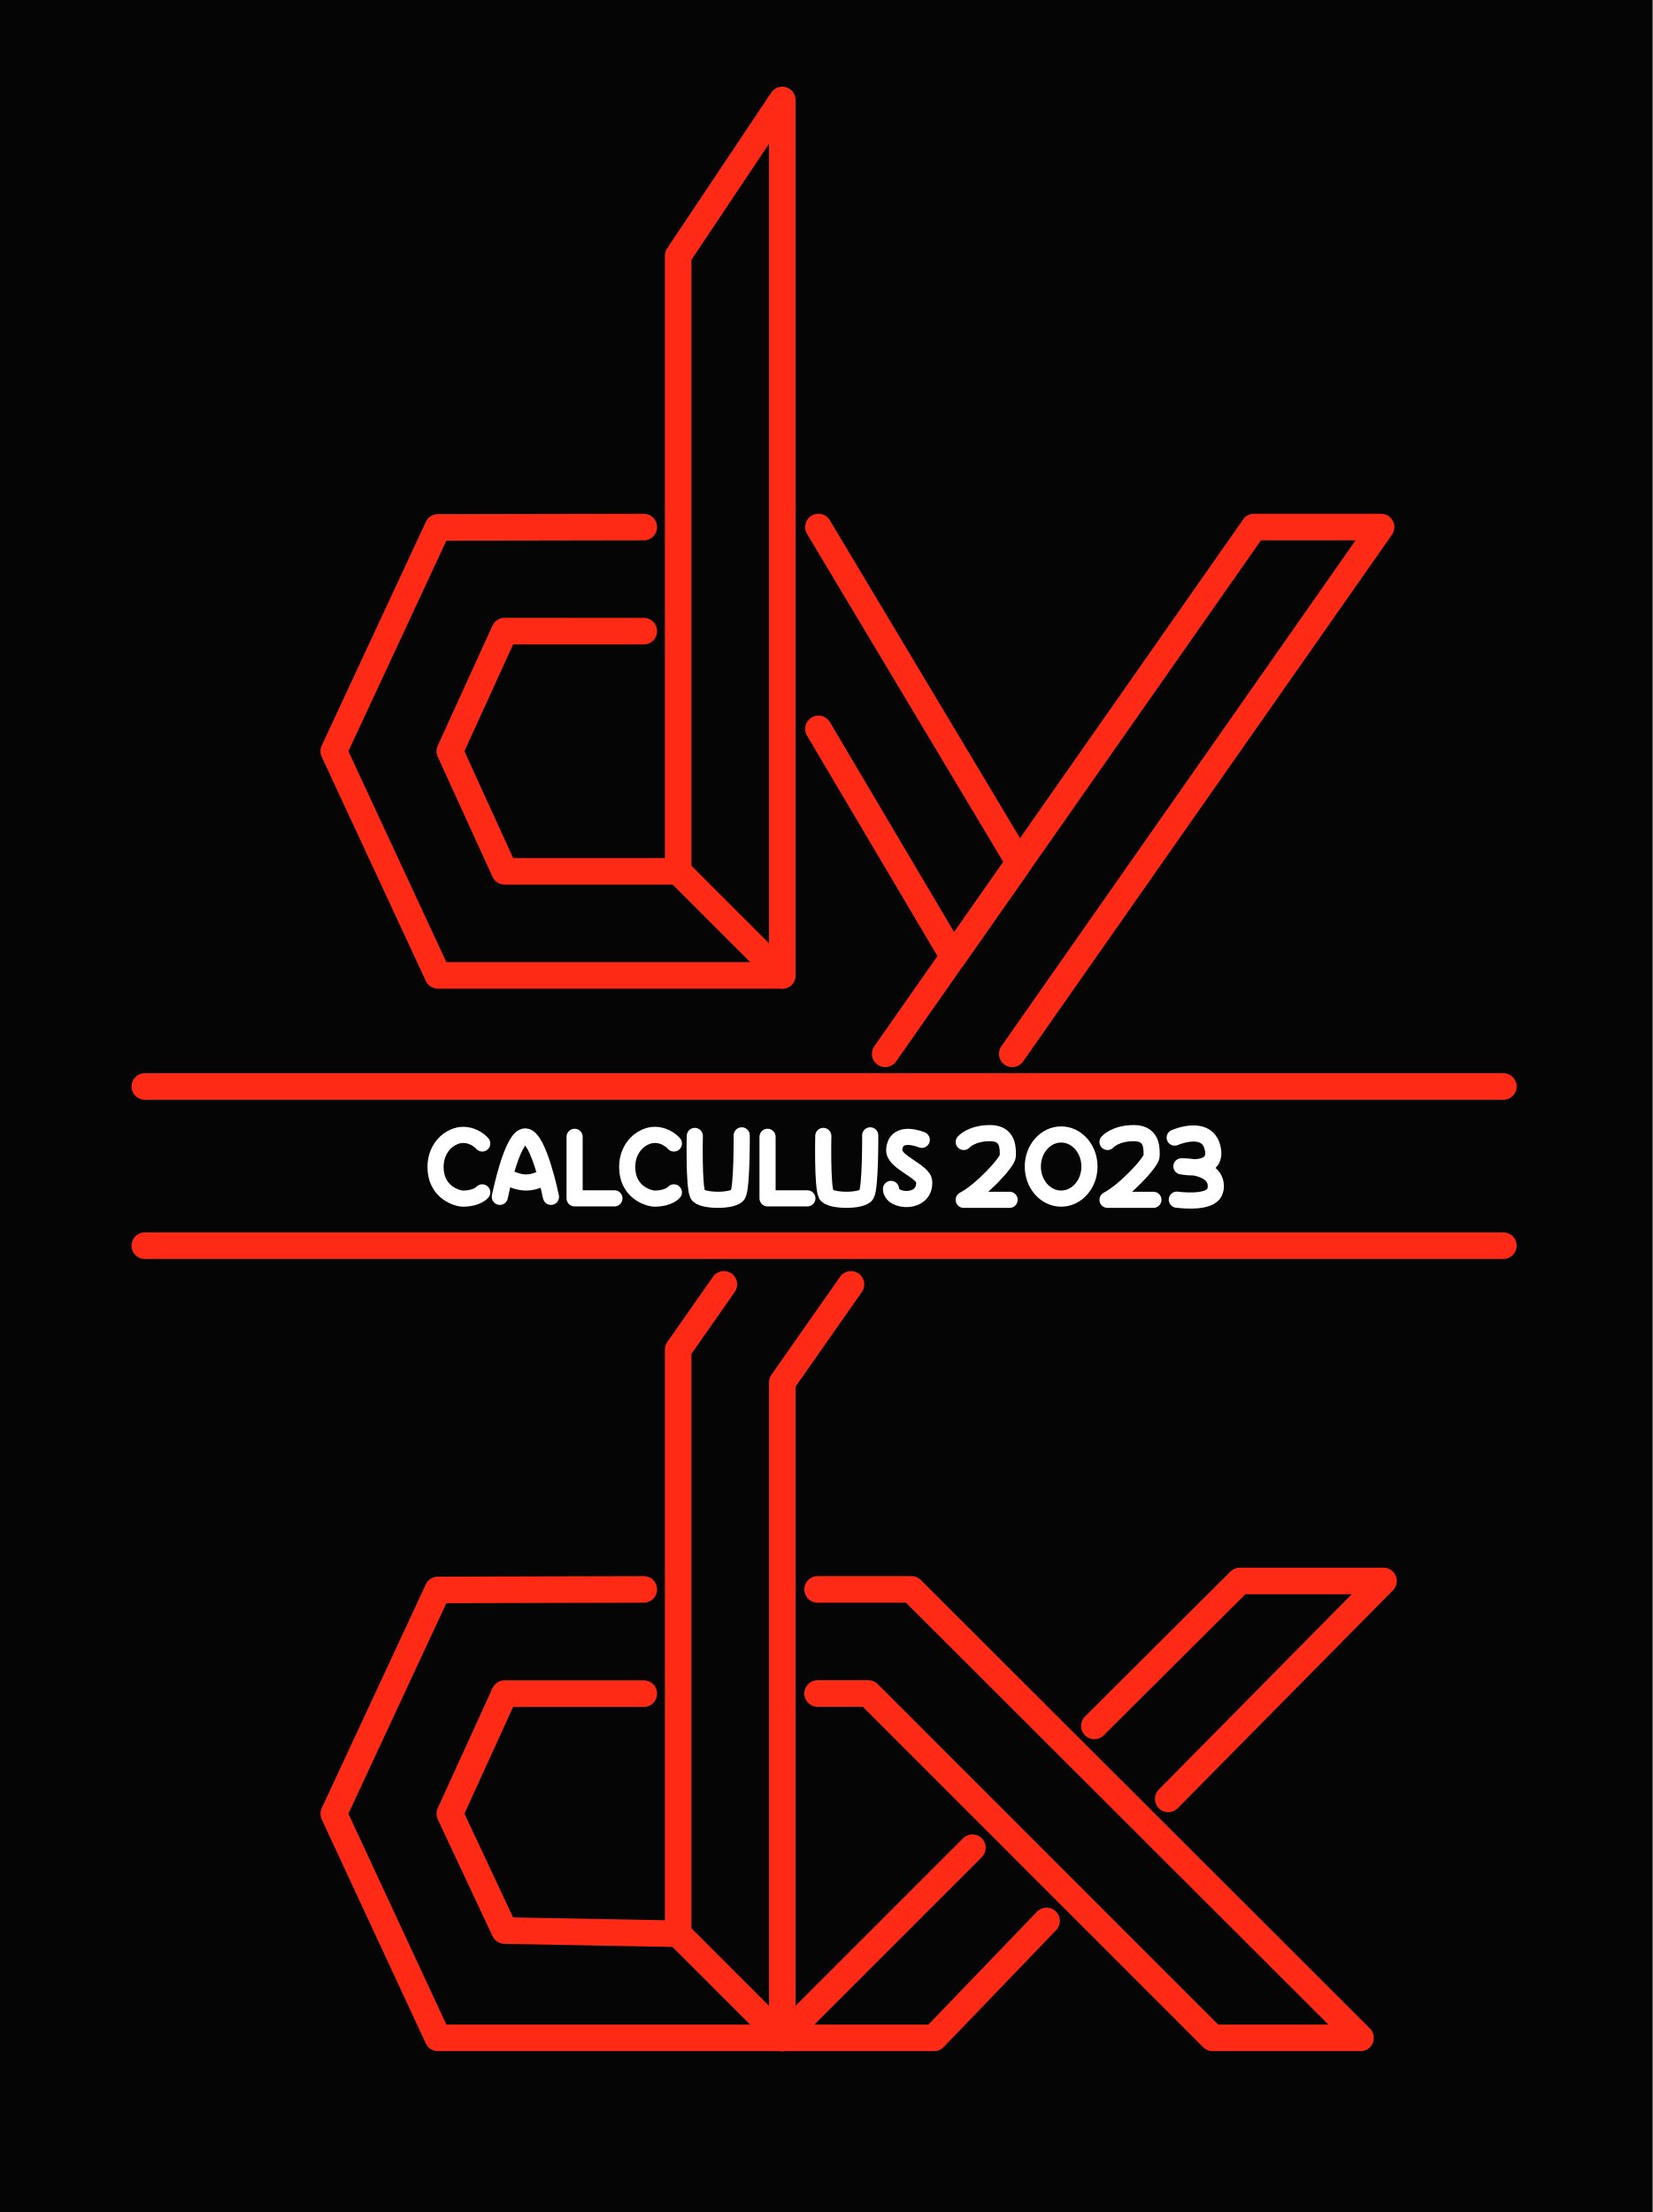
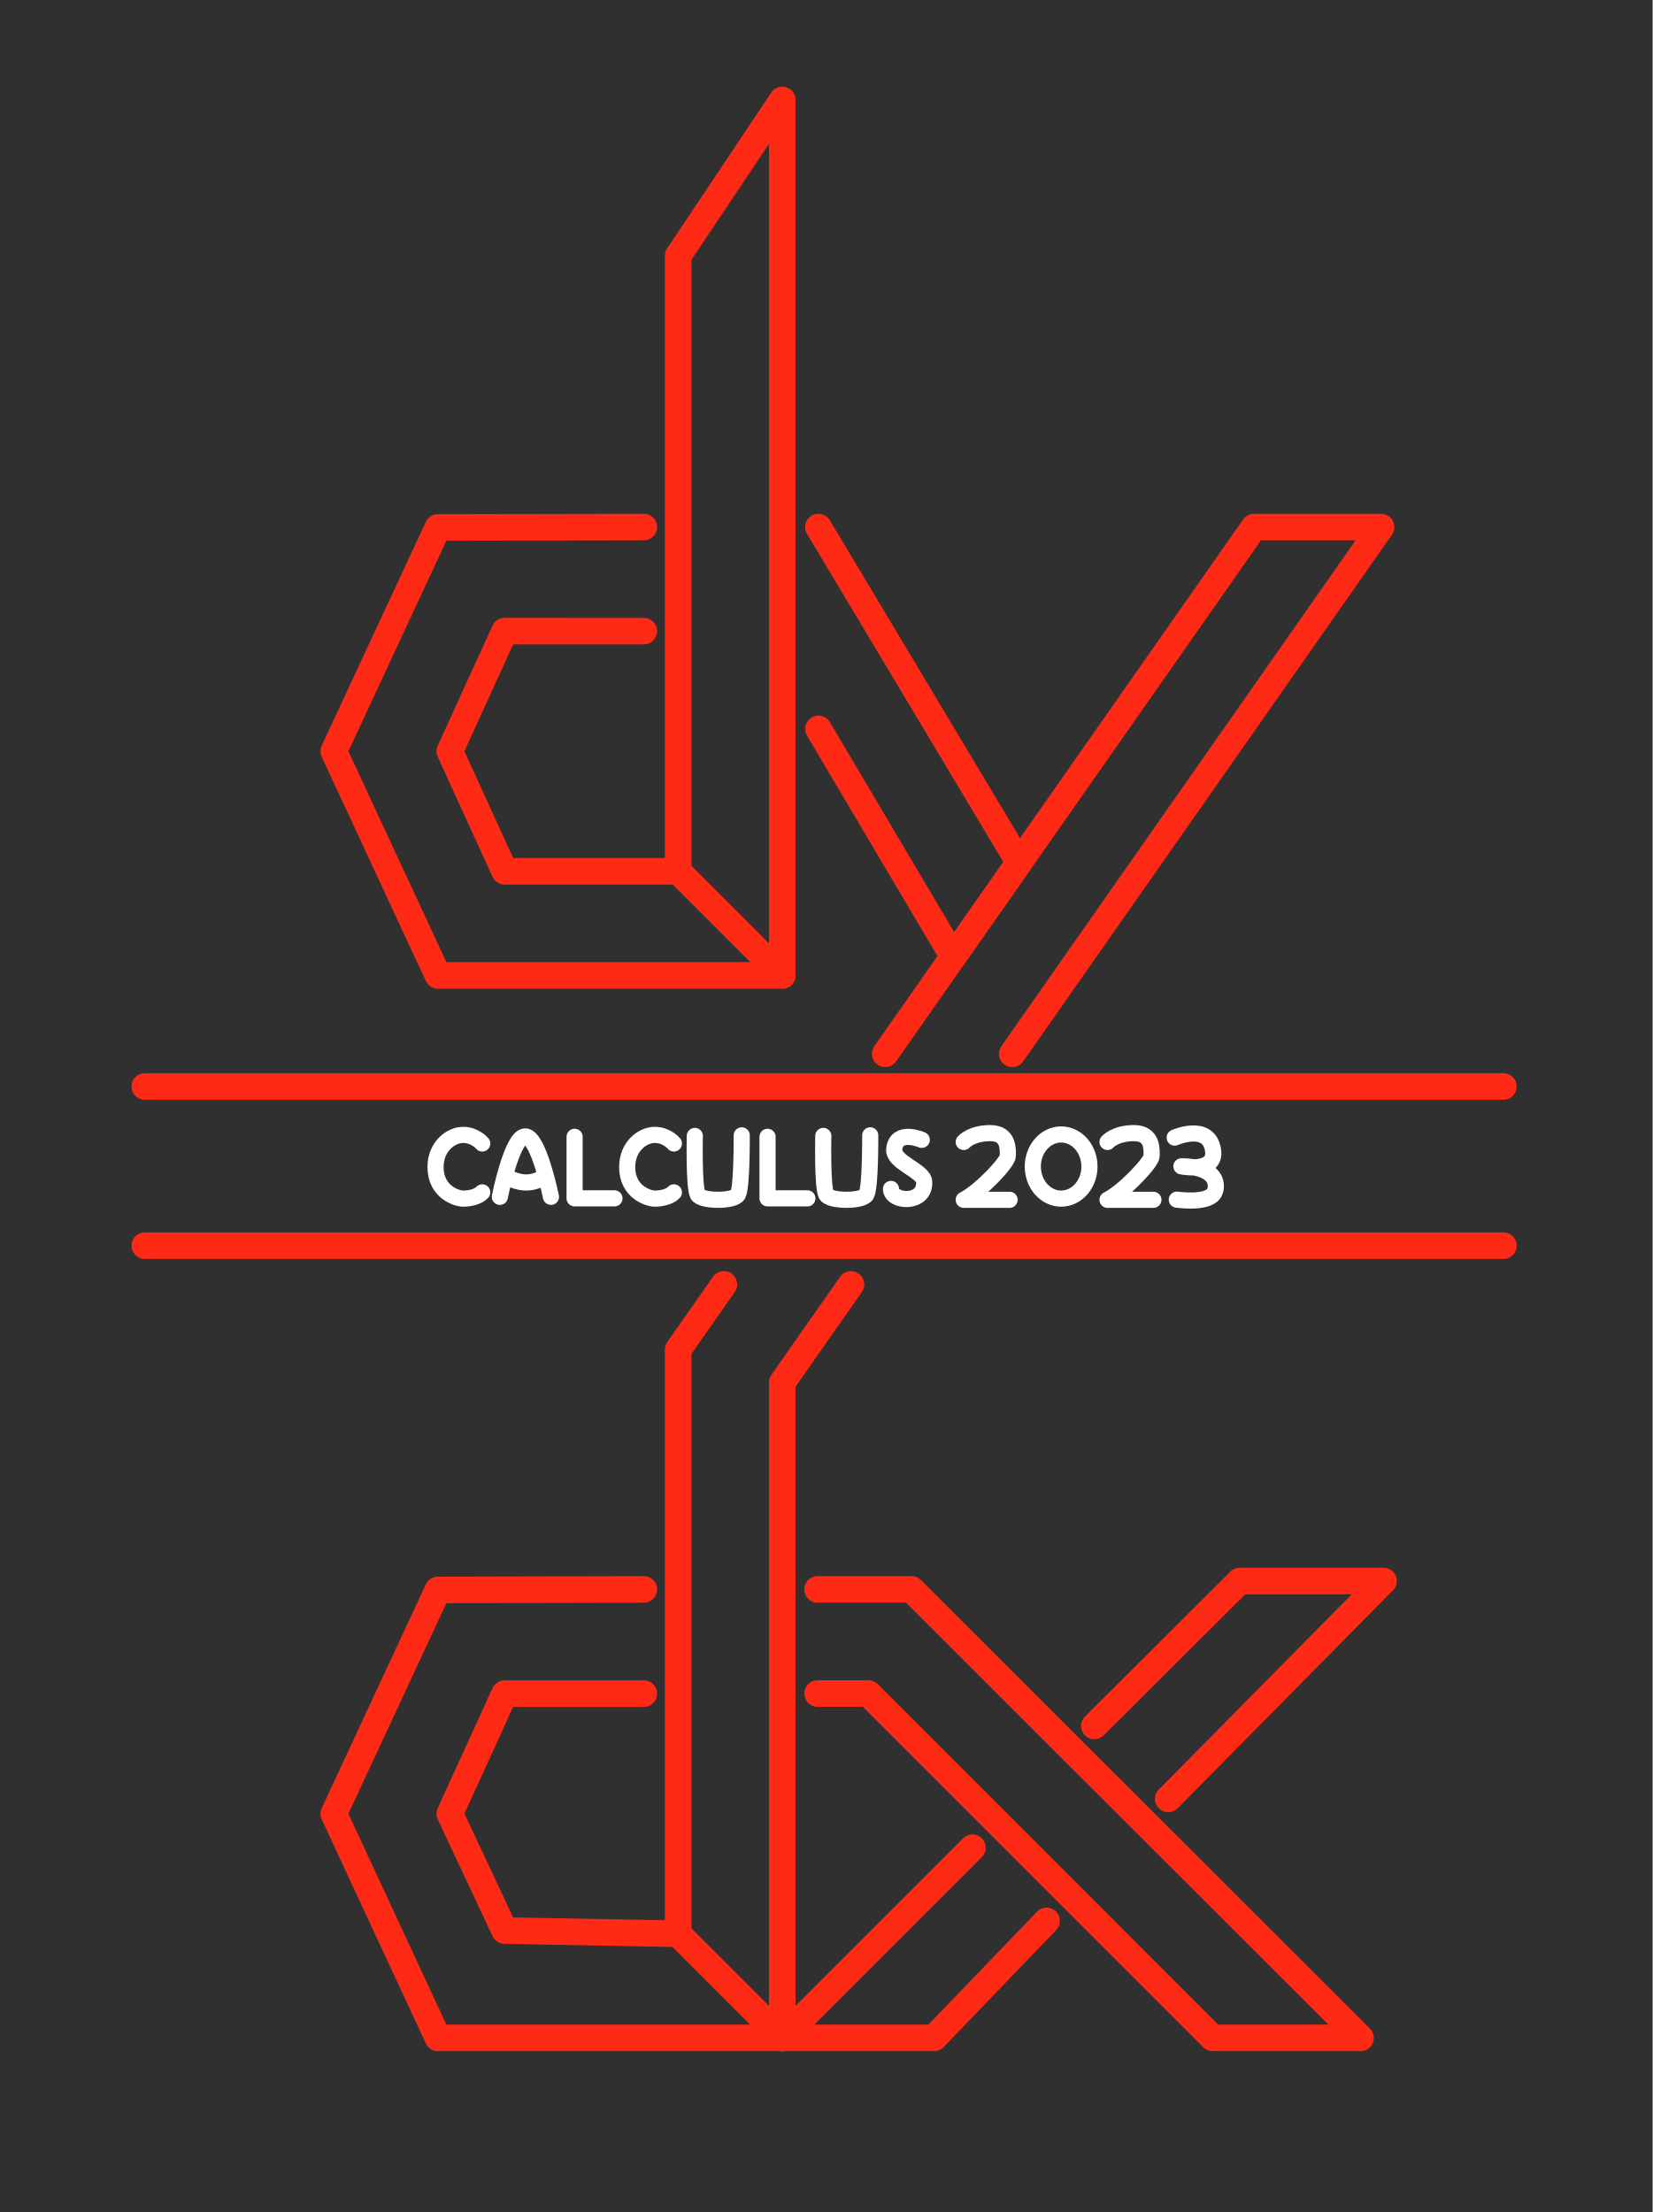
<svg xmlns="http://www.w3.org/2000/svg" width="31.742mm" height="42.491mm" viewBox="0 0 31.742 42.491" version="1.1" id="svg5" xml:space="preserve">
  <defs id="defs2" />
-   <rect style="fill:#050505;fill-opacity:1;stroke:none;stroke-width:0.338;stroke-linecap:round;stroke-linejoin:round;stroke-dasharray:none;stroke-opacity:1" id="background" width="31.742" height="42.491" x="0" y="0" />
+   <rect style="fill:#303030;fill-opacity:1;stroke:none;stroke-width:0.338;stroke-linecap:round;stroke-linejoin:round;stroke-dasharray:none;stroke-opacity:1" id="background" width="31.742" height="42.491" x="0" y="0" />
  <g id="logo" transform="translate(-69.31861,-90.7425)">
    <path style="fill:none;fill-opacity:1;stroke:#ff2a16;stroke-width:0.51;stroke-linecap:round;stroke-linejoin:round;stroke-dasharray:none;stroke-opacity:1" d="m 84.344,109.479 -2,-2 V 95.656 l 2,-2.993 z" id="path9840" />
    <path style="fill:none;fill-opacity:1;stroke:#ff2a16;stroke-width:0.51;stroke-linecap:round;stroke-linejoin:round;stroke-dasharray:none;stroke-opacity:1" d="m 84.344,109.479 h -6.615 l -2,-4.306 2,-4.299 3.955,-0.007" id="path10058" />
    <path style="fill:none;fill-opacity:1;stroke:#ff2a16;stroke-width:0.51;stroke-linecap:round;stroke-linejoin:round;stroke-dasharray:none;stroke-opacity:1" d="m 82.344,107.479 -3.334,1e-5 -1.052,-2.306 1.052,-2.307 2.674,2.6e-4" id="path10062" />
    <path style="fill:none;fill-opacity:1;stroke:#ff2a16;stroke-width:0.51;stroke-linecap:round;stroke-linejoin:round;stroke-dasharray:none;stroke-opacity:1" d="m 85.038,100.867 3.855,6.444 -1.266,1.808 -2.588,-4.375" id="path10070" />
    <path style="fill:none;fill-opacity:1;stroke:#ff2a16;stroke-width:0.51;stroke-linecap:round;stroke-linejoin:round;stroke-dasharray:none;stroke-opacity:1" d="m 86.321,110.986 7.084,-10.119 h 2.44 l -7.084,10.119" id="path10074" />
    <path style="fill:none;fill-opacity:1;stroke:#ff2a16;stroke-width:0.51;stroke-linecap:round;stroke-linejoin:round;stroke-dasharray:none;stroke-opacity:1" d="M 72.1,111.613 H 98.194" id="path10076" />
    <path style="fill:none;fill-opacity:1;stroke:#ff2a16;stroke-width:0.51;stroke-linecap:round;stroke-linejoin:round;stroke-dasharray:none;stroke-opacity:1" d="M 98.194,114.671 H 72.1" id="path10078" />
    <path style="fill:none;fill-opacity:1;stroke:#ff2a16;stroke-width:0.51;stroke-linecap:round;stroke-linejoin:round;stroke-dasharray:none;stroke-opacity:1" d="m 83.222,115.414 -0.878,1.255 v 11.221 l 2,2 v -12.592 l 1.319,-1.883" id="path10086" />
    <path style="fill:none;fill-opacity:1;stroke:#ff2a16;stroke-width:0.51;stroke-linecap:round;stroke-linejoin:round;stroke-dasharray:none;stroke-opacity:1" d="m 82.344,127.889 -3.334,-0.062 -1.052,-2.244 1.052,-2.307 2.674,2.6e-4" id="path10088" />
    <path style="fill:none;fill-opacity:1;stroke:#ff2a16;stroke-width:0.51;stroke-linecap:round;stroke-linejoin:round;stroke-dasharray:none;stroke-opacity:1" d="m 85.022,121.274 h 1.803 l 8.625,8.615 h -2.84 l -6.613,-6.615 h -0.975" id="path10820" />
    <path style="fill:none;fill-opacity:1;stroke:#ff2a16;stroke-width:0.51;stroke-linecap:round;stroke-linejoin:round;stroke-dasharray:none;stroke-opacity:1" d="m 81.684,121.274 -3.955,0.01 -2,4.299 2,4.306 h 6.615" id="path10824" />
    <path style="fill:none;fill-opacity:1;stroke:#ff2a16;stroke-width:0.51;stroke-linecap:round;stroke-linejoin:round;stroke-dasharray:none;stroke-opacity:1" d="m 90.338,123.896 2.794,-2.784 h 2.76 l -4.135,4.186" id="path10902" />
    <path style="fill:none;fill-opacity:1;stroke:#ff2a16;stroke-width:0.51;stroke-linecap:round;stroke-linejoin:round;stroke-dasharray:none;stroke-opacity:1" d="m 87.996,126.236 -3.653,3.653 h 2.916 l 2.161,-2.247" id="path10906" />
  </g>
  <g id="calc2023" transform="translate(-69.31861,-90.7425)">
    <path style="fill:none;stroke:#ffffff;stroke-width:0.31;stroke-linecap:round;stroke-linejoin:round;stroke-dasharray:none;stroke-opacity:1" d="m 78.581,112.708 c 0,0 -0.136,-0.165 -0.368,-0.165 -0.232,0 -0.529,0.22 -0.529,0.617 0,0.487 0.413,0.607 0.529,0.607 0.269,0 0.368,-0.12 0.368,-0.12" id="path515" />
    <path style="fill:none;stroke:#ffffff;stroke-width:0.31;stroke-linecap:round;stroke-linejoin:round;stroke-dasharray:none;stroke-opacity:1" d="m 82.262,112.708 c 0,0 -0.136,-0.165 -0.368,-0.165 -0.232,0 -0.529,0.22 -0.529,0.617 0,0.487 0.413,0.607 0.529,0.607 0.269,0 0.368,-0.12 0.368,-0.12" id="path515-2" />
    <path style="fill:none;stroke:#ffffff;stroke-width:0.31;stroke-linecap:round;stroke-linejoin:round;stroke-dasharray:none;stroke-opacity:1" d="m 78.919,113.733 c 0,0 0.231,-1.161 0.488,-1.161 0.257,0 0.494,1.161 0.494,1.161" id="path1179" />
    <path style="fill:none;stroke:#ffffff;stroke-width:0.31;stroke-linecap:round;stroke-linejoin:round;stroke-dasharray:none;stroke-opacity:1" d="m 79.08,113.366 c 0.198,0.094 0.407,0.146 0.667,0" id="path1181-7" />
    <path style="fill:none;stroke:#ffffff;stroke-width:0.31;stroke-linecap:round;stroke-linejoin:round;stroke-dasharray:none;stroke-opacity:1" d="m 80.355,112.58 v 1.182 h 0.765" id="path1205" />
    <path style="fill:none;stroke:#ffffff;stroke-width:0.31;stroke-linecap:round;stroke-linejoin:round;stroke-dasharray:none;stroke-opacity:1" d="m 84.061,112.58 v 1.182 h 0.765" id="path1205-9" />
    <path style="fill:none;stroke:#ffffff;stroke-width:0.31;stroke-linecap:round;stroke-linejoin:round;stroke-dasharray:none;stroke-opacity:1" d="m 82.664,112.563 c 0,0 -0.022,0.969 0.056,1.127 0.064,0.129 0.693,0.137 0.772,0 0.079,-0.137 0.073,-1.138 0.073,-1.138" id="path1238" />
    <path style="fill:none;stroke:#ffffff;stroke-width:0.31;stroke-linecap:round;stroke-linejoin:round;stroke-dasharray:none;stroke-opacity:1" d="m 85.132,112.563 c 0,0 -0.022,0.969 0.056,1.127 0.064,0.129 0.693,0.137 0.772,0 0.079,-0.137 0.073,-1.138 0.073,-1.138" id="path1238-3" />
    <path style="fill:none;stroke:#ffffff;stroke-width:0.31;stroke-linecap:round;stroke-linejoin:round;stroke-dasharray:none;stroke-opacity:1" d="m 87.023,112.638 c 0,0 -0.496,-0.213 -0.529,0.186 -0.02,0.247 0.561,0.407 0.575,0.616 0.029,0.445 -0.637,0.399 -0.637,0.141" id="path1309" />
    <path style="fill:none;stroke:#ffffff;stroke-width:0.31;stroke-linecap:round;stroke-linejoin:round;stroke-dasharray:none;stroke-opacity:1" d="m 87.829,112.679 c 0,0 0.145,-0.17 0.508,-0.17 0.364,0 0.339,0.318 0.339,0.438 0,0.12 -0.525,0.678 -0.847,0.843 h 0.881" id="path1311" />
    <path style="fill:none;stroke:#ffffff;stroke-width:0.31;stroke-linecap:round;stroke-linejoin:round;stroke-dasharray:none;stroke-opacity:1" d="m 90.591,112.679 c 0,0 0.145,-0.17 0.508,-0.17 0.364,0 0.339,0.318 0.339,0.438 0,0.12 -0.525,0.678 -0.847,0.843 h 0.881" id="path1311-6" />
    <path style="fill:none;stroke:#ffffff;stroke-width:0.31;stroke-linecap:round;stroke-linejoin:round;stroke-dasharray:none;stroke-opacity:1" d="m 91.881,112.595 c 0,0 0.652,-0.289 0.736,0.237 0.072,0.453 -0.607,0.315 -0.607,0.315 0,0 0.693,-0.023 0.66,0.412 -0.003,0.037 -0.021,0.091 -0.042,0.117 -0.147,0.192 -0.706,0.111 -0.706,0.111" id="path1389" />
    <ellipse style="fill:none;stroke:#ffffff;stroke-width:0.31;stroke-linecap:round;stroke-linejoin:round;stroke-dasharray:none;stroke-opacity:1" id="path1365" ry="0.616" rx="0.544" cy="113.151" cx="89.7" />
  </g>
</svg>
